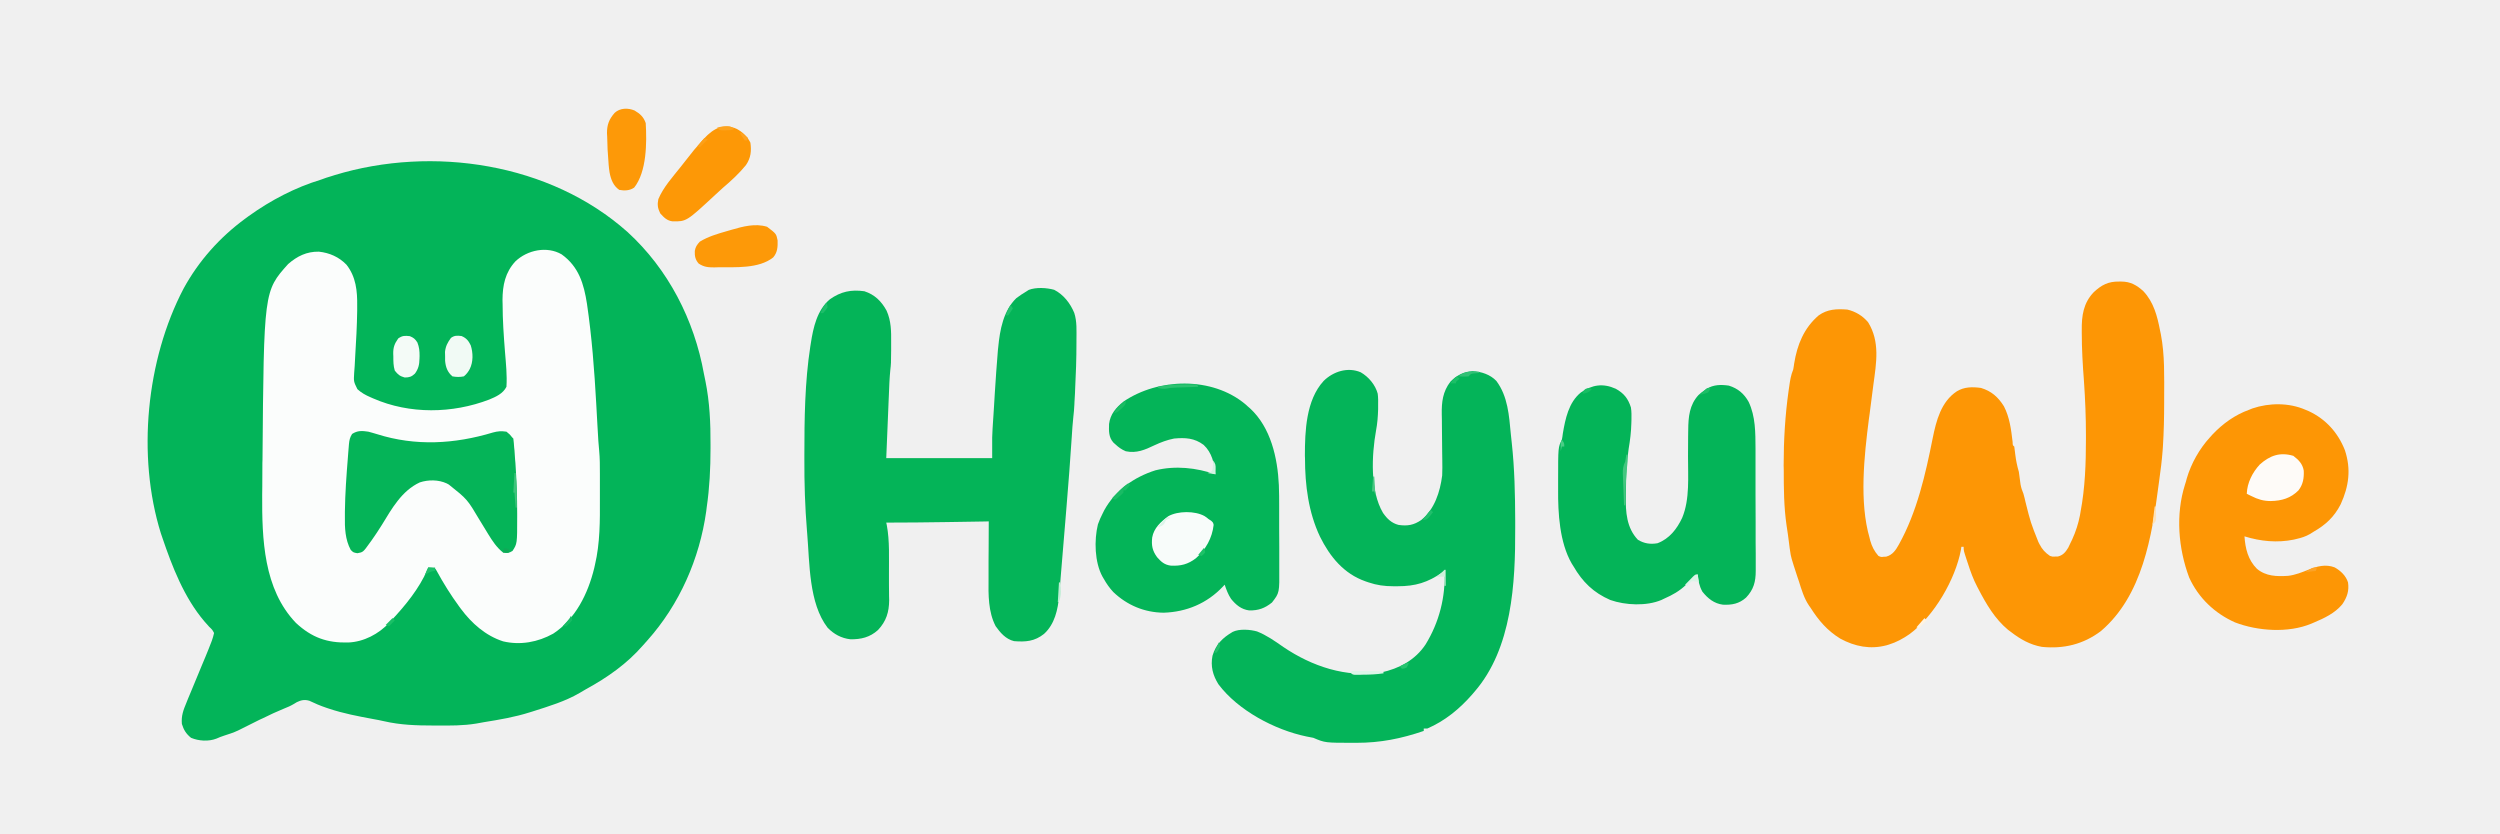
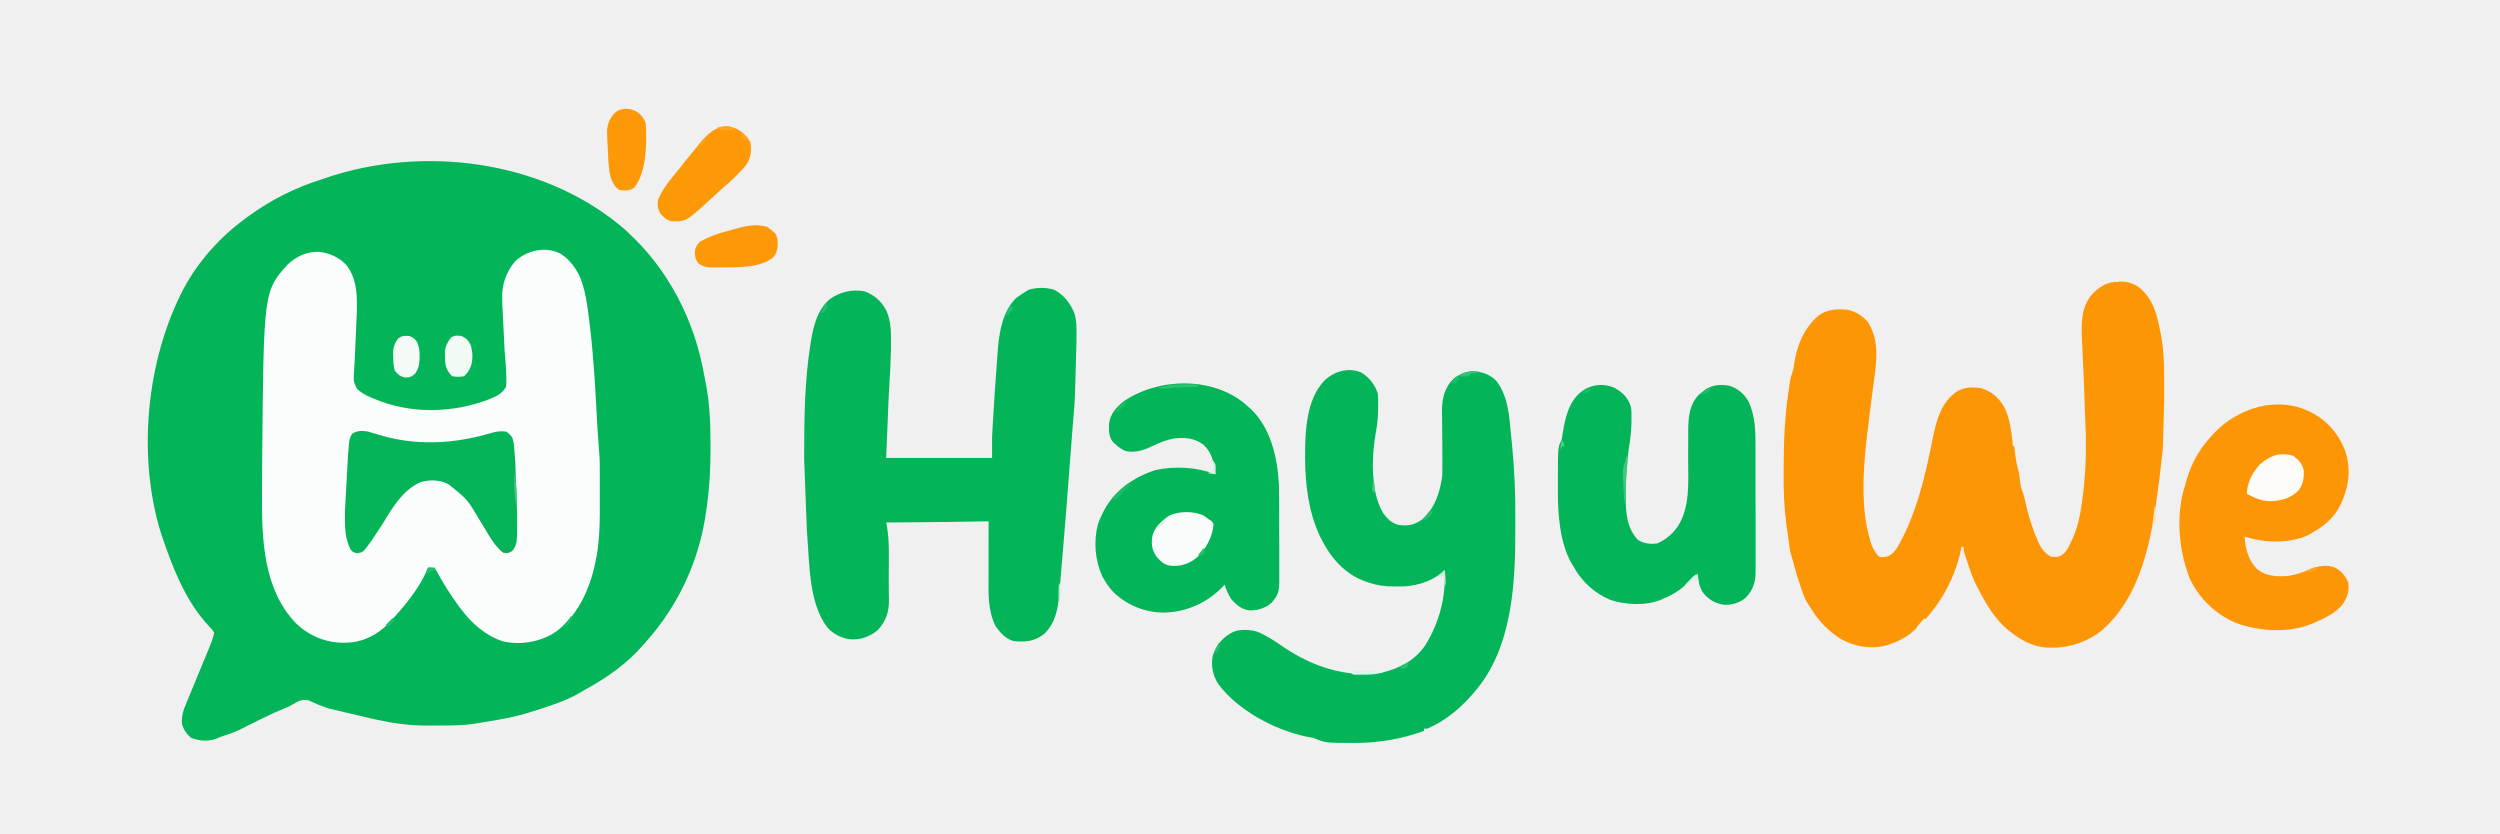
- <svg xmlns="http://www.w3.org/2000/svg" width="24" height="8" viewBox="0 0 24 8" fill="none">
-   <g clip-path="url(#clip0_116_161)">
-     <path d="M6.024 2.227C6.415 2.584 6.665 3.071 6.758 3.59C6.762 3.613 6.767 3.635 6.772 3.658C6.813 3.86 6.822 4.063 6.821 4.269C6.821 4.281 6.821 4.292 6.821 4.304C6.821 4.496 6.812 4.683 6.784 4.873C6.783 4.884 6.781 4.895 6.78 4.907C6.716 5.365 6.523 5.803 6.214 6.149C6.2 6.164 6.186 6.18 6.172 6.196C6.018 6.373 5.831 6.504 5.626 6.616C5.605 6.628 5.584 6.64 5.563 6.653C5.424 6.734 5.269 6.78 5.116 6.829C5.106 6.832 5.097 6.835 5.087 6.838C4.943 6.884 4.794 6.909 4.645 6.933C4.621 6.937 4.597 6.941 4.573 6.946C4.447 6.967 4.322 6.966 4.195 6.965C4.183 6.965 4.171 6.965 4.159 6.965C3.998 6.965 3.845 6.96 3.688 6.924C3.653 6.916 3.618 6.909 3.583 6.903C3.438 6.876 3.294 6.849 3.155 6.802C3.148 6.8 3.141 6.798 3.134 6.795C3.077 6.776 3.023 6.753 2.969 6.727C2.924 6.714 2.89 6.721 2.849 6.741C2.837 6.748 2.837 6.748 2.826 6.755C2.793 6.775 2.76 6.79 2.723 6.804C2.656 6.831 2.591 6.862 2.526 6.894C2.509 6.902 2.509 6.902 2.491 6.91C2.422 6.944 2.353 6.978 2.285 7.013C2.242 7.033 2.197 7.048 2.152 7.062C2.126 7.07 2.102 7.08 2.077 7.091C2.001 7.12 1.908 7.114 1.834 7.083C1.787 7.045 1.764 7.008 1.746 6.95C1.739 6.872 1.76 6.817 1.79 6.745C1.795 6.734 1.8 6.722 1.804 6.71C1.815 6.684 1.826 6.658 1.837 6.631C1.871 6.55 1.905 6.468 1.938 6.387C1.95 6.358 1.962 6.329 1.974 6.301C1.981 6.283 1.989 6.265 1.996 6.247C2 6.239 2.003 6.23 2.006 6.222C2.026 6.174 2.044 6.128 2.055 6.077C2.038 6.045 2.038 6.045 2.008 6.017C1.998 6.005 1.987 5.993 1.977 5.982C1.972 5.976 1.966 5.97 1.961 5.964C1.767 5.735 1.653 5.44 1.558 5.16C1.553 5.146 1.549 5.133 1.544 5.119C1.313 4.377 1.404 3.454 1.762 2.771C1.907 2.505 2.11 2.278 2.354 2.099C2.365 2.091 2.376 2.083 2.388 2.074C2.6 1.922 2.833 1.8 3.083 1.724C3.1 1.718 3.116 1.712 3.133 1.706C3.15 1.701 3.166 1.696 3.182 1.691C3.192 1.687 3.203 1.684 3.213 1.681C4.153 1.395 5.281 1.565 6.024 2.227Z" fill="#03B459" />
-     <path d="M5.392 2.442C5.557 2.561 5.605 2.725 5.635 2.917C5.682 3.236 5.706 3.556 5.724 3.878C5.727 3.944 5.731 4.011 5.735 4.077C5.736 4.1 5.738 4.123 5.739 4.145C5.742 4.206 5.746 4.266 5.752 4.326C5.759 4.399 5.759 4.472 5.759 4.546C5.759 4.561 5.759 4.576 5.759 4.591C5.759 4.623 5.759 4.655 5.759 4.686C5.759 4.719 5.759 4.751 5.759 4.783C5.76 4.999 5.761 5.214 5.711 5.425C5.708 5.44 5.708 5.44 5.704 5.456C5.645 5.698 5.525 5.943 5.311 6.083C5.164 6.165 4.995 6.196 4.83 6.157C4.662 6.103 4.527 5.983 4.424 5.844C4.419 5.836 4.413 5.829 4.407 5.821C4.328 5.713 4.256 5.598 4.192 5.48C4.178 5.455 4.178 5.455 4.142 5.45C4.131 5.449 4.121 5.448 4.111 5.447C4.108 5.455 4.106 5.462 4.103 5.469C4.024 5.651 3.891 5.813 3.757 5.956C3.751 5.963 3.744 5.97 3.738 5.977C3.636 6.086 3.493 6.162 3.343 6.168C3.14 6.173 2.993 6.121 2.841 5.98C2.529 5.655 2.515 5.172 2.517 4.749C2.517 4.723 2.518 4.696 2.518 4.669C2.518 4.594 2.519 4.518 2.519 4.442C2.519 4.432 2.52 4.423 2.52 4.413C2.533 2.795 2.533 2.795 2.766 2.535C2.853 2.459 2.945 2.414 3.061 2.416C3.164 2.427 3.254 2.467 3.326 2.541C3.418 2.658 3.431 2.794 3.429 2.938C3.429 2.96 3.429 2.96 3.429 2.983C3.427 3.128 3.419 3.274 3.41 3.419C3.408 3.451 3.406 3.482 3.405 3.513C3.403 3.535 3.402 3.558 3.4 3.58C3.395 3.663 3.395 3.663 3.431 3.736C3.469 3.771 3.511 3.794 3.558 3.814C3.566 3.818 3.575 3.822 3.583 3.825C3.933 3.978 4.343 3.971 4.696 3.836C4.761 3.809 4.829 3.779 4.862 3.713C4.869 3.601 4.857 3.49 4.848 3.379C4.836 3.226 4.825 3.073 4.825 2.919C4.824 2.906 4.824 2.894 4.824 2.88C4.825 2.737 4.85 2.615 4.948 2.509C5.062 2.4 5.251 2.36 5.392 2.442Z" fill="#FBFDFC" />
-     <path d="M20.343 2.703C20.35 2.703 20.358 2.703 20.365 2.703C20.453 2.703 20.513 2.738 20.576 2.795C20.676 2.901 20.71 3.035 20.737 3.175C20.74 3.191 20.74 3.191 20.744 3.208C20.783 3.409 20.776 3.618 20.776 3.822C20.776 3.833 20.776 3.844 20.776 3.856C20.776 4 20.773 4.143 20.764 4.287C20.763 4.301 20.762 4.314 20.761 4.328C20.754 4.422 20.742 4.515 20.729 4.608C20.727 4.623 20.725 4.637 20.723 4.652C20.659 5.145 20.569 5.718 20.168 6.059C19.999 6.186 19.811 6.231 19.602 6.21C19.489 6.19 19.394 6.136 19.304 6.066C19.295 6.06 19.287 6.053 19.277 6.046C19.151 5.941 19.069 5.801 18.994 5.657C18.99 5.649 18.986 5.641 18.981 5.632C18.943 5.56 18.917 5.487 18.892 5.41C18.886 5.392 18.886 5.392 18.88 5.374C18.851 5.286 18.851 5.286 18.851 5.249C18.844 5.249 18.836 5.249 18.829 5.249C18.827 5.258 18.826 5.268 18.825 5.278C18.772 5.562 18.567 5.915 18.331 6.088C18.269 6.131 18.205 6.166 18.133 6.188C18.125 6.19 18.118 6.192 18.11 6.195C17.955 6.236 17.807 6.207 17.667 6.131C17.542 6.054 17.459 5.957 17.381 5.834C17.377 5.828 17.373 5.822 17.368 5.816C17.319 5.744 17.295 5.662 17.269 5.579C17.264 5.564 17.259 5.55 17.254 5.535C17.194 5.351 17.194 5.351 17.185 5.289C17.184 5.281 17.183 5.272 17.181 5.263C17.176 5.221 17.17 5.18 17.165 5.138C17.16 5.107 17.156 5.076 17.151 5.044C17.125 4.866 17.124 4.688 17.124 4.508C17.124 4.495 17.124 4.483 17.123 4.47C17.123 4.228 17.137 3.987 17.171 3.748C17.173 3.734 17.175 3.721 17.177 3.707C17.185 3.65 17.193 3.6 17.215 3.547C17.219 3.528 17.221 3.509 17.224 3.49C17.253 3.309 17.318 3.149 17.459 3.028C17.544 2.967 17.634 2.964 17.735 2.972C17.814 2.991 17.881 3.031 17.934 3.094C18.049 3.28 18.013 3.483 17.985 3.689C17.977 3.748 17.969 3.808 17.962 3.867C17.959 3.89 17.956 3.913 17.953 3.937C17.951 3.953 17.951 3.953 17.949 3.969C17.946 3.988 17.944 4.007 17.941 4.026C17.896 4.378 17.848 4.819 17.948 5.164C17.95 5.173 17.952 5.181 17.954 5.189C17.971 5.248 17.993 5.291 18.033 5.337C18.058 5.348 18.058 5.348 18.083 5.345C18.091 5.344 18.099 5.344 18.107 5.344C18.17 5.327 18.2 5.28 18.23 5.226C18.403 4.915 18.485 4.553 18.554 4.206C18.588 4.039 18.634 3.857 18.785 3.757C18.857 3.713 18.934 3.713 19.017 3.724C19.117 3.754 19.183 3.812 19.238 3.901C19.293 4.008 19.307 4.124 19.321 4.242C19.322 4.275 19.322 4.275 19.337 4.287C19.341 4.314 19.344 4.34 19.347 4.366C19.354 4.423 19.365 4.475 19.381 4.53C19.387 4.57 19.392 4.609 19.397 4.649C19.403 4.683 19.412 4.709 19.425 4.74C19.433 4.767 19.439 4.794 19.445 4.82C19.494 5.016 19.494 5.016 19.568 5.202C19.572 5.209 19.575 5.216 19.579 5.224C19.605 5.274 19.633 5.305 19.68 5.337C19.705 5.345 19.705 5.345 19.73 5.343C19.738 5.343 19.746 5.343 19.754 5.343C19.804 5.331 19.829 5.301 19.855 5.258C19.865 5.238 19.865 5.238 19.874 5.218C19.884 5.199 19.884 5.199 19.893 5.179C19.928 5.102 19.952 5.027 19.968 4.945C19.97 4.935 19.971 4.925 19.973 4.915C20.017 4.683 20.025 4.45 20.025 4.213C20.025 4.202 20.025 4.19 20.025 4.178C20.025 4.004 20.018 3.832 20.006 3.659C19.994 3.504 19.985 3.351 19.985 3.196C19.985 3.184 19.985 3.184 19.985 3.172C19.983 3.032 20 2.909 20.1 2.805C20.174 2.736 20.24 2.701 20.343 2.703Z" fill="#FD9605" />
-     <path d="M10.12 2.782C10.21 2.828 10.275 2.912 10.313 3.004C10.34 3.088 10.334 3.175 10.334 3.262C10.334 3.271 10.334 3.279 10.334 3.288C10.334 3.44 10.329 3.592 10.321 3.743C10.321 3.753 10.32 3.763 10.32 3.773C10.318 3.802 10.317 3.83 10.315 3.859C10.315 3.867 10.315 3.876 10.314 3.884C10.312 3.924 10.309 3.963 10.304 4.003C10.297 4.066 10.293 4.13 10.289 4.193C10.275 4.416 10.257 4.638 10.239 4.86C10.235 4.909 10.231 4.957 10.227 5.006C10.215 5.154 10.203 5.303 10.19 5.451C10.188 5.479 10.186 5.507 10.183 5.535C10.18 5.583 10.175 5.63 10.171 5.677C10.17 5.697 10.17 5.697 10.168 5.717C10.156 5.851 10.126 5.992 10.022 6.086C9.932 6.157 9.847 6.164 9.735 6.155C9.656 6.136 9.603 6.075 9.558 6.011C9.487 5.874 9.488 5.711 9.49 5.56C9.49 5.544 9.49 5.528 9.49 5.512C9.49 5.47 9.49 5.428 9.49 5.386C9.49 5.343 9.491 5.3 9.491 5.257C9.491 5.173 9.491 5.089 9.492 5.005C9.483 5.006 9.474 5.006 9.465 5.006C9.382 5.007 9.298 5.009 9.215 5.01C9.172 5.01 9.129 5.011 9.086 5.012C8.893 5.015 8.701 5.017 8.508 5.017C8.51 5.024 8.512 5.032 8.513 5.04C8.542 5.194 8.533 5.357 8.534 5.513C8.534 5.542 8.534 5.57 8.534 5.599C8.535 5.641 8.535 5.683 8.535 5.725C8.535 5.737 8.535 5.75 8.536 5.763C8.535 5.876 8.508 5.964 8.429 6.048C8.352 6.118 8.265 6.139 8.163 6.137C8.077 6.127 8.005 6.088 7.945 6.026C7.764 5.791 7.773 5.406 7.749 5.121C7.749 5.113 7.748 5.105 7.747 5.097C7.728 4.867 7.721 4.638 7.722 4.407C7.722 4.395 7.722 4.382 7.722 4.369C7.722 4.022 7.726 3.67 7.779 3.326C7.781 3.316 7.782 3.306 7.784 3.295C7.807 3.145 7.844 2.976 7.967 2.873C8.072 2.799 8.171 2.778 8.298 2.796C8.397 2.828 8.462 2.892 8.511 2.982C8.556 3.082 8.556 3.182 8.555 3.289C8.555 3.314 8.555 3.339 8.555 3.364C8.554 3.491 8.554 3.491 8.547 3.552C8.539 3.633 8.536 3.714 8.533 3.796C8.532 3.811 8.532 3.827 8.531 3.842C8.529 3.899 8.526 3.956 8.524 4.012C8.519 4.14 8.514 4.267 8.508 4.398C8.844 4.398 9.179 4.398 9.525 4.398C9.525 4.332 9.525 4.266 9.525 4.199C9.527 4.143 9.53 4.088 9.534 4.033C9.535 4.018 9.536 4.003 9.537 3.988C9.539 3.957 9.541 3.926 9.543 3.894C9.545 3.855 9.548 3.816 9.55 3.777C9.559 3.638 9.568 3.499 9.58 3.36C9.581 3.351 9.582 3.342 9.583 3.333C9.599 3.167 9.632 2.983 9.757 2.862C9.789 2.838 9.822 2.816 9.856 2.796C9.863 2.791 9.869 2.787 9.876 2.783C9.946 2.756 10.048 2.762 10.12 2.782Z" fill="#04B458" />
-     <path d="M13.063 3.574C13.139 3.618 13.203 3.694 13.226 3.779C13.231 3.818 13.231 3.857 13.23 3.896C13.23 3.907 13.23 3.918 13.23 3.929C13.228 3.998 13.223 4.065 13.21 4.133C13.168 4.368 13.151 4.712 13.277 4.924C13.316 4.98 13.358 5.021 13.425 5.039C13.511 5.052 13.573 5.041 13.644 4.992C13.772 4.889 13.825 4.722 13.845 4.564C13.847 4.515 13.847 4.467 13.846 4.419C13.846 4.396 13.846 4.372 13.845 4.349C13.845 4.282 13.844 4.215 13.843 4.148C13.843 4.107 13.842 4.066 13.842 4.025C13.842 4.009 13.842 3.994 13.841 3.978C13.839 3.86 13.85 3.76 13.924 3.664C13.984 3.603 14.052 3.567 14.138 3.563C14.221 3.567 14.307 3.596 14.365 3.657C14.476 3.806 14.487 3.989 14.504 4.168C14.507 4.196 14.51 4.224 14.513 4.252C14.54 4.499 14.545 4.747 14.546 4.996C14.546 5.021 14.546 5.046 14.546 5.071C14.548 5.596 14.517 6.224 14.155 6.641C14.147 6.65 14.139 6.659 14.132 6.668C14.011 6.806 13.871 6.921 13.702 6.994C13.691 6.994 13.68 6.994 13.668 6.994C13.668 7.002 13.668 7.009 13.668 7.017C13.452 7.091 13.252 7.131 13.023 7.131C13.015 7.131 13.007 7.131 12.998 7.131C12.721 7.131 12.721 7.131 12.608 7.083C12.585 7.078 12.563 7.074 12.541 7.07C12.238 7.007 11.885 6.82 11.697 6.569C11.643 6.483 11.62 6.395 11.64 6.295C11.672 6.186 11.738 6.122 11.834 6.066C11.897 6.035 12.002 6.043 12.068 6.062C12.159 6.098 12.24 6.155 12.32 6.211C12.596 6.398 12.923 6.507 13.258 6.456C13.433 6.418 13.586 6.337 13.686 6.186C13.816 5.974 13.879 5.73 13.867 5.481C13.861 5.485 13.856 5.489 13.85 5.493C13.706 5.592 13.59 5.628 13.416 5.628C13.403 5.628 13.39 5.628 13.376 5.628C13.291 5.628 13.218 5.618 13.138 5.591C13.129 5.588 13.119 5.585 13.109 5.581C12.9 5.508 12.767 5.344 12.672 5.152C12.561 4.918 12.528 4.657 12.528 4.4C12.528 4.392 12.528 4.384 12.527 4.376C12.527 4.137 12.538 3.841 12.707 3.657C12.799 3.566 12.939 3.521 13.063 3.574Z" fill="#04B459" />
-     <path d="M11.956 3.881C11.963 3.887 11.97 3.894 11.978 3.901C11.985 3.907 11.993 3.913 12 3.92C12.2 4.104 12.265 4.397 12.277 4.657C12.28 4.727 12.28 4.797 12.28 4.867C12.28 4.889 12.28 4.911 12.28 4.933C12.28 4.98 12.28 5.026 12.28 5.072C12.28 5.131 12.281 5.19 12.281 5.249C12.281 5.295 12.281 5.341 12.281 5.387C12.281 5.409 12.281 5.43 12.281 5.452C12.283 5.691 12.283 5.691 12.211 5.784C12.143 5.839 12.08 5.862 11.992 5.86C11.916 5.85 11.865 5.807 11.818 5.749C11.79 5.707 11.773 5.661 11.757 5.613C11.751 5.62 11.745 5.626 11.739 5.632C11.587 5.793 11.39 5.875 11.171 5.882C10.986 5.88 10.82 5.81 10.687 5.683C10.651 5.644 10.623 5.604 10.597 5.558C10.592 5.551 10.588 5.543 10.584 5.536C10.508 5.398 10.503 5.185 10.54 5.034C10.553 4.997 10.568 4.963 10.586 4.928C10.591 4.918 10.595 4.908 10.601 4.898C10.706 4.707 10.887 4.58 11.092 4.515C11.285 4.468 11.482 4.49 11.668 4.553C11.656 4.446 11.636 4.347 11.555 4.271C11.467 4.205 11.379 4.2 11.271 4.21C11.205 4.223 11.144 4.246 11.084 4.274C10.992 4.318 10.911 4.354 10.807 4.332C10.767 4.315 10.738 4.294 10.707 4.265C10.701 4.26 10.695 4.255 10.689 4.249C10.642 4.197 10.645 4.137 10.647 4.07C10.659 3.976 10.712 3.915 10.784 3.856C11.12 3.627 11.636 3.613 11.956 3.881Z" fill="#04B458" />
-     <path d="M15.511 3.732C15.589 3.775 15.63 3.826 15.657 3.912C15.663 3.951 15.663 3.99 15.662 4.03C15.661 4.04 15.661 4.051 15.661 4.062C15.659 4.146 15.649 4.227 15.635 4.309C15.615 4.442 15.61 4.576 15.609 4.711C15.608 4.728 15.608 4.746 15.608 4.764C15.605 4.914 15.615 5.068 15.724 5.182C15.784 5.218 15.843 5.227 15.912 5.215C16.026 5.172 16.098 5.079 16.149 4.971C16.224 4.791 16.204 4.573 16.205 4.382C16.205 4.318 16.206 4.254 16.206 4.191C16.206 4.169 16.206 4.147 16.207 4.125C16.208 4.002 16.219 3.887 16.305 3.793C16.324 3.775 16.343 3.76 16.365 3.746C16.374 3.739 16.374 3.739 16.384 3.732C16.451 3.692 16.521 3.691 16.597 3.702C16.684 3.729 16.743 3.779 16.787 3.858C16.854 3.999 16.852 4.156 16.853 4.309C16.853 4.323 16.853 4.337 16.853 4.351C16.853 4.388 16.853 4.425 16.853 4.462C16.853 4.485 16.853 4.508 16.853 4.532C16.853 4.604 16.853 4.677 16.853 4.75C16.854 4.834 16.854 4.918 16.854 5.002C16.854 5.067 16.854 5.132 16.854 5.197C16.854 5.235 16.854 5.274 16.855 5.313C16.855 5.356 16.855 5.399 16.855 5.442C16.855 5.455 16.855 5.468 16.855 5.481C16.855 5.585 16.835 5.66 16.762 5.737C16.696 5.796 16.626 5.809 16.54 5.805C16.455 5.794 16.395 5.745 16.343 5.68C16.312 5.624 16.304 5.575 16.298 5.514C16.286 5.525 16.273 5.536 16.26 5.547C16.248 5.558 16.248 5.558 16.236 5.568C16.219 5.583 16.203 5.598 16.186 5.614C16.123 5.674 16.058 5.711 15.978 5.746C15.968 5.75 15.959 5.755 15.949 5.76C15.806 5.82 15.605 5.811 15.459 5.76C15.298 5.69 15.193 5.588 15.105 5.436C15.099 5.427 15.094 5.418 15.088 5.409C14.972 5.207 14.956 4.927 14.958 4.698C14.958 4.668 14.958 4.637 14.958 4.607C14.958 4.293 14.958 4.293 14.994 4.221C14.998 4.202 15.001 4.182 15.003 4.163C15.027 4.021 15.059 3.863 15.176 3.768C15.284 3.693 15.389 3.677 15.511 3.732Z" fill="#04B458" />
-     <path d="M22.133 3.934C22.142 3.938 22.152 3.942 22.162 3.946C22.328 4.023 22.445 4.154 22.511 4.322C22.572 4.506 22.549 4.668 22.471 4.84C22.409 4.962 22.327 5.038 22.21 5.105C22.198 5.113 22.186 5.12 22.173 5.128C22.133 5.151 22.091 5.164 22.046 5.174C22.038 5.176 22.03 5.178 22.022 5.18C21.862 5.213 21.702 5.197 21.547 5.149C21.555 5.267 21.581 5.374 21.666 5.46C21.753 5.533 21.857 5.535 21.966 5.528C22.035 5.52 22.099 5.494 22.164 5.468C22.244 5.436 22.328 5.414 22.413 5.447C22.471 5.48 22.52 5.526 22.541 5.591C22.553 5.672 22.532 5.734 22.486 5.801C22.414 5.888 22.312 5.935 22.21 5.978C22.203 5.981 22.196 5.984 22.189 5.987C21.969 6.079 21.675 6.059 21.456 5.975C21.261 5.888 21.105 5.74 21.016 5.544C20.911 5.264 20.885 4.938 20.976 4.652C20.983 4.633 20.988 4.613 20.993 4.593C21.035 4.45 21.114 4.309 21.215 4.199C21.224 4.189 21.233 4.179 21.242 4.169C21.34 4.066 21.457 3.982 21.591 3.934C21.602 3.93 21.612 3.926 21.623 3.921C21.785 3.866 21.975 3.865 22.133 3.934Z" fill="#FD9605" />
-     <path d="M3.536 4.144C3.564 4.151 3.592 4.16 3.62 4.168C3.99 4.285 4.364 4.263 4.732 4.152C4.779 4.139 4.813 4.137 4.862 4.144C4.895 4.171 4.895 4.171 4.917 4.199C4.921 4.203 4.924 4.206 4.928 4.21C4.932 4.239 4.934 4.267 4.936 4.296C4.937 4.305 4.938 4.314 4.939 4.323C4.941 4.353 4.943 4.383 4.945 4.413C4.946 4.423 4.947 4.433 4.948 4.444C4.959 4.607 4.965 4.77 4.965 4.934C4.965 4.944 4.965 4.954 4.965 4.964C4.965 5.22 4.965 5.22 4.92 5.289C4.885 5.31 4.869 5.313 4.829 5.304C4.768 5.256 4.727 5.193 4.687 5.128C4.681 5.119 4.676 5.109 4.67 5.1C4.648 5.064 4.626 5.028 4.604 4.992C4.486 4.793 4.486 4.793 4.309 4.652C4.299 4.646 4.299 4.646 4.289 4.641C4.209 4.604 4.112 4.604 4.03 4.631C3.857 4.711 3.762 4.882 3.666 5.039C3.634 5.091 3.6 5.141 3.565 5.191C3.56 5.197 3.556 5.203 3.551 5.21C3.486 5.301 3.486 5.301 3.431 5.311C3.392 5.304 3.392 5.304 3.367 5.279C3.313 5.18 3.309 5.065 3.311 4.955C3.311 4.941 3.311 4.926 3.311 4.912C3.313 4.737 3.326 4.562 3.34 4.388C3.34 4.379 3.341 4.37 3.342 4.361C3.344 4.336 3.346 4.312 3.348 4.287C3.349 4.279 3.349 4.271 3.35 4.263C3.354 4.223 3.359 4.2 3.38 4.166C3.433 4.132 3.475 4.135 3.536 4.144Z" fill="#05B458" />
-     <path d="M7.074 1.238C7.132 1.27 7.175 1.311 7.204 1.37C7.215 1.452 7.208 1.516 7.161 1.585C7.096 1.665 7.019 1.736 6.94 1.803C6.916 1.824 6.893 1.845 6.87 1.867C6.59 2.127 6.59 2.127 6.456 2.125C6.402 2.118 6.373 2.087 6.338 2.048C6.314 1.999 6.309 1.965 6.32 1.912C6.368 1.797 6.457 1.7 6.533 1.604C6.551 1.582 6.568 1.56 6.585 1.538C6.635 1.472 6.687 1.409 6.743 1.347C6.748 1.342 6.753 1.336 6.759 1.33C6.848 1.234 6.946 1.179 7.074 1.238Z" fill="#FD9806" />
-     <path d="M7.364 2.177C7.452 2.244 7.452 2.244 7.465 2.308C7.467 2.37 7.464 2.423 7.423 2.471C7.284 2.582 7.056 2.564 6.889 2.566C6.878 2.567 6.868 2.567 6.857 2.567C6.799 2.567 6.758 2.564 6.707 2.53C6.675 2.493 6.668 2.458 6.67 2.409C6.677 2.369 6.691 2.35 6.718 2.32C6.8 2.27 6.89 2.244 6.981 2.218C7.001 2.212 7.001 2.212 7.022 2.206C7.133 2.174 7.249 2.142 7.364 2.177Z" fill="#FD9908" />
-     <path d="M6.092 1.061C6.145 1.092 6.179 1.123 6.199 1.182C6.21 1.369 6.209 1.649 6.088 1.801C6.044 1.831 5.996 1.832 5.945 1.823C5.887 1.783 5.865 1.723 5.852 1.656C5.848 1.631 5.845 1.606 5.843 1.581C5.842 1.571 5.842 1.562 5.841 1.552C5.834 1.473 5.83 1.393 5.829 1.313C5.828 1.301 5.828 1.29 5.827 1.278C5.827 1.196 5.847 1.145 5.901 1.083C5.952 1.036 6.029 1.034 6.092 1.061Z" fill="#FD9908" />
-     <path d="M11.563 4.954C11.584 4.968 11.584 4.968 11.602 4.983C11.61 4.989 11.618 4.994 11.627 4.999C11.646 5.017 11.646 5.017 11.651 5.039C11.637 5.165 11.575 5.276 11.481 5.359C11.404 5.418 11.335 5.435 11.239 5.43C11.178 5.422 11.147 5.393 11.108 5.349C11.062 5.286 11.053 5.236 11.061 5.16C11.077 5.069 11.143 5.01 11.215 4.956C11.307 4.904 11.471 4.903 11.563 4.954Z" fill="#F8FCFA" />
-     <path d="M22.016 4.376C22.067 4.415 22.105 4.453 22.116 4.518C22.119 4.59 22.11 4.649 22.066 4.707C21.991 4.783 21.904 4.808 21.799 4.81C21.729 4.81 21.676 4.794 21.613 4.762C21.605 4.758 21.597 4.754 21.588 4.75C21.579 4.745 21.579 4.745 21.569 4.74C21.573 4.635 21.623 4.536 21.694 4.459C21.791 4.373 21.887 4.338 22.016 4.376Z" fill="#FEFBF8" />
-     <path d="M4.431 3.226C4.477 3.246 4.497 3.27 4.519 3.315C4.542 3.387 4.544 3.473 4.51 3.542C4.495 3.57 4.478 3.593 4.453 3.613C4.416 3.621 4.38 3.62 4.343 3.613C4.296 3.573 4.278 3.524 4.273 3.463C4.273 3.449 4.273 3.435 4.273 3.421C4.273 3.406 4.272 3.392 4.272 3.378C4.278 3.323 4.297 3.288 4.329 3.244C4.364 3.219 4.388 3.221 4.431 3.226Z" fill="#F1FAF5" />
-     <path d="M3.934 3.227C3.971 3.242 3.985 3.254 4.007 3.288C4.025 3.334 4.028 3.37 4.028 3.418C4.028 3.427 4.028 3.435 4.027 3.444C4.026 3.5 4.017 3.541 3.983 3.587C3.951 3.617 3.929 3.624 3.885 3.624C3.838 3.611 3.82 3.596 3.79 3.558C3.776 3.513 3.776 3.468 3.776 3.422C3.775 3.414 3.775 3.406 3.775 3.397C3.774 3.335 3.787 3.3 3.823 3.249C3.864 3.221 3.885 3.222 3.934 3.227Z" fill="#F4FBF7" />
-     <path d="M13.027 6.441C13.038 6.441 13.049 6.441 13.061 6.441C13.079 6.441 13.079 6.441 13.097 6.441C13.108 6.441 13.12 6.441 13.132 6.441C13.149 6.441 13.149 6.441 13.166 6.441C13.176 6.441 13.187 6.441 13.197 6.441C13.226 6.442 13.253 6.447 13.282 6.453C13.282 6.457 13.282 6.46 13.282 6.464C13.216 6.474 13.151 6.477 13.084 6.477C13.075 6.477 13.065 6.478 13.056 6.478C13.047 6.478 13.038 6.478 13.028 6.478C13.02 6.478 13.012 6.478 13.004 6.478C12.983 6.475 12.983 6.475 12.961 6.453C12.98 6.435 13.002 6.441 13.027 6.441Z" fill="#DCF5E8" />
-     <path d="M11.492 3.691C11.497 3.702 11.497 3.702 11.503 3.713C11.495 3.713 11.487 3.713 11.479 3.714C11.444 3.715 11.409 3.716 11.374 3.718C11.362 3.718 11.35 3.718 11.338 3.719C11.32 3.72 11.32 3.72 11.302 3.72C11.291 3.721 11.28 3.721 11.269 3.722C11.237 3.723 11.237 3.723 11.202 3.73C11.17 3.735 11.148 3.732 11.116 3.724C11.116 3.72 11.116 3.717 11.116 3.713C11.241 3.687 11.364 3.688 11.492 3.691Z" fill="#2CC270" />
-     <path d="M15.613 4.365C15.617 4.365 15.621 4.365 15.624 4.365C15.625 4.407 15.625 4.446 15.619 4.489C15.614 4.529 15.611 4.568 15.61 4.608C15.609 4.622 15.609 4.636 15.608 4.651C15.608 4.666 15.607 4.681 15.607 4.695C15.607 4.711 15.606 4.726 15.606 4.741C15.604 4.777 15.603 4.814 15.602 4.851C15.599 4.851 15.595 4.851 15.591 4.851C15.589 4.8 15.587 4.749 15.585 4.698C15.585 4.681 15.584 4.663 15.583 4.646C15.582 4.621 15.581 4.596 15.58 4.571C15.58 4.564 15.58 4.556 15.579 4.548C15.578 4.503 15.583 4.471 15.602 4.431C15.606 4.409 15.61 4.387 15.613 4.365Z" fill="#44C680" />
-     <path d="M10.829 4.641C10.836 4.645 10.843 4.648 10.851 4.652C10.837 4.671 10.822 4.689 10.807 4.707C10.799 4.707 10.792 4.707 10.785 4.707C10.785 4.714 10.785 4.722 10.785 4.729C10.769 4.746 10.769 4.746 10.748 4.764C10.741 4.771 10.734 4.777 10.727 4.783C10.721 4.787 10.714 4.791 10.707 4.796C10.696 4.792 10.685 4.788 10.674 4.785C10.691 4.767 10.709 4.749 10.727 4.731C10.736 4.721 10.746 4.712 10.756 4.701C10.779 4.679 10.802 4.659 10.829 4.641Z" fill="#19BB64" />
-     <path d="M4.939 4.541C4.943 4.541 4.947 4.541 4.95 4.541C4.962 4.652 4.962 4.762 4.961 4.873C4.958 4.873 4.954 4.873 4.95 4.873C4.947 4.825 4.943 4.778 4.939 4.729C4.936 4.729 4.932 4.729 4.928 4.729C4.932 4.667 4.936 4.605 4.939 4.541Z" fill="#3FC37C" />
-     <path d="M16.298 5.514C16.302 5.539 16.306 5.565 16.309 5.591C16.299 5.588 16.289 5.586 16.279 5.583C16.242 5.576 16.242 5.576 16.217 5.601C16.211 5.609 16.205 5.617 16.199 5.624C16.192 5.621 16.184 5.617 16.177 5.613C16.193 5.597 16.209 5.58 16.225 5.564C16.239 5.55 16.239 5.55 16.252 5.536C16.276 5.514 16.276 5.514 16.298 5.514Z" fill="#DBF4E7" />
-     <path d="M6.967 1.213C6.975 1.213 6.984 1.213 6.993 1.213C7.017 1.215 7.017 1.215 7.05 1.238C7.021 1.252 6.999 1.25 6.967 1.251C6.956 1.251 6.945 1.251 6.934 1.251C6.906 1.249 6.906 1.249 6.884 1.226C6.915 1.216 6.935 1.214 6.967 1.213Z" fill="#FDA420" />
-     <path d="M13.867 5.47C13.871 5.47 13.875 5.47 13.878 5.47C13.878 5.521 13.878 5.572 13.878 5.624C13.875 5.624 13.871 5.624 13.867 5.624C13.867 5.595 13.867 5.566 13.867 5.536C13.842 5.536 13.816 5.536 13.79 5.536C13.799 5.529 13.807 5.522 13.816 5.515C13.845 5.493 13.845 5.493 13.867 5.47Z" fill="#CFF1DB" />
-     <path d="M14.14 3.568C14.151 3.568 14.162 3.569 14.174 3.569C14.186 3.569 14.186 3.569 14.199 3.569C14.199 3.573 14.199 3.576 14.199 3.58C14.187 3.582 14.174 3.583 14.162 3.584C14.121 3.587 14.121 3.587 14.099 3.613C14.075 3.615 14.075 3.615 14.048 3.615C14.039 3.614 14.03 3.614 14.021 3.614C14.014 3.614 14.007 3.614 14 3.613C14.047 3.576 14.08 3.568 14.14 3.568Z" fill="#32C075" />
-     <path d="M10.807 3.845C10.807 3.878 10.807 3.878 10.791 3.898C10.784 3.905 10.777 3.912 10.77 3.919C10.763 3.925 10.757 3.932 10.749 3.939C10.729 3.956 10.729 3.956 10.696 3.967C10.712 3.929 10.732 3.908 10.764 3.881C10.772 3.874 10.78 3.868 10.788 3.861C10.797 3.853 10.797 3.853 10.807 3.845Z" fill="#1ABC63" />
-     <path d="M11.646 4.42C11.67 4.455 11.671 4.464 11.67 4.505C11.67 4.514 11.669 4.523 11.669 4.532C11.669 4.542 11.669 4.542 11.668 4.553C11.643 4.549 11.617 4.545 11.591 4.541C11.602 4.538 11.602 4.538 11.613 4.534C11.638 4.521 11.638 4.521 11.642 4.495C11.643 4.486 11.643 4.478 11.644 4.468C11.644 4.459 11.645 4.45 11.646 4.441C11.646 4.434 11.646 4.427 11.646 4.42Z" fill="#D4F3E3" />
-     <path d="M13.182 4.575C13.186 4.575 13.19 4.575 13.193 4.575C13.197 4.637 13.201 4.699 13.204 4.762C13.201 4.748 13.197 4.733 13.193 4.718C13.186 4.718 13.179 4.718 13.171 4.718C13.175 4.671 13.179 4.623 13.182 4.575Z" fill="#47C681" />
-     <path d="M4.111 5.448C4.132 5.448 4.154 5.448 4.177 5.448C4.177 5.458 4.177 5.469 4.177 5.481C4.169 5.482 4.16 5.483 4.152 5.484C4.12 5.492 4.102 5.504 4.077 5.525C4.098 5.472 4.098 5.472 4.111 5.448Z" fill="#1BC069" />
-     <path d="M10.166 5.591C10.169 5.591 10.173 5.591 10.177 5.591C10.187 5.66 10.19 5.713 10.166 5.779C10.162 5.779 10.158 5.779 10.155 5.779C10.158 5.717 10.162 5.655 10.166 5.591Z" fill="#BEEDD4" />
-     <path d="M11.215 4.961C11.223 4.965 11.23 4.969 11.238 4.972C11.231 4.975 11.224 4.978 11.217 4.981C11.192 4.992 11.192 4.992 11.183 5.017C11.167 5.047 11.148 5.051 11.116 5.061C11.126 5.048 11.137 5.036 11.147 5.023C11.153 5.017 11.159 5.01 11.165 5.002C11.182 4.983 11.182 4.983 11.215 4.961Z" fill="#DDF5EA" />
-     <path d="M20.685 4.862C20.689 4.862 20.692 4.862 20.696 4.862C20.697 4.885 20.698 4.908 20.698 4.932C20.699 4.945 20.699 4.958 20.699 4.971C20.696 5.006 20.696 5.006 20.663 5.039C20.67 4.98 20.677 4.922 20.685 4.862Z" fill="#FEE2B8" />
-     <path d="M6.762 1.326C6.773 1.33 6.784 1.333 6.796 1.337C6.77 1.363 6.745 1.388 6.718 1.414C6.711 1.411 6.704 1.407 6.696 1.403C6.718 1.378 6.74 1.352 6.762 1.326Z" fill="#FDA018" />
-     <path d="M5.481 5.912C5.49 5.93 5.49 5.93 5.492 5.956C5.467 5.986 5.467 5.986 5.436 6.011C5.426 6.011 5.415 6.011 5.403 6.011C5.408 6.006 5.413 6 5.417 5.995C5.423 5.988 5.43 5.981 5.436 5.974C5.442 5.967 5.448 5.96 5.454 5.953C5.47 5.934 5.47 5.934 5.481 5.912Z" fill="#17BB64" />
-     <path d="M13.735 4.895C13.742 4.902 13.749 4.91 13.757 4.917C13.704 4.987 13.704 4.987 13.658 4.994C13.668 4.98 13.679 4.965 13.69 4.951C13.696 4.943 13.702 4.935 13.708 4.926C13.724 4.906 13.724 4.906 13.735 4.895Z" fill="#20BE6B" />
-     <path d="M16.42 3.724C16.414 3.744 16.414 3.744 16.398 3.768C16.358 3.782 16.358 3.782 16.32 3.79C16.384 3.724 16.384 3.724 16.42 3.724Z" fill="#1CBE66" />
-     <path d="M15.282 3.735C15.255 3.767 15.234 3.774 15.193 3.779C15.204 3.746 15.204 3.746 15.225 3.732C15.249 3.724 15.249 3.724 15.282 3.735Z" fill="#18BE64" />
-     <path d="M9.702 2.928C9.709 2.939 9.716 2.95 9.724 2.961C9.71 2.984 9.695 3.006 9.68 3.028C9.672 3.028 9.665 3.028 9.657 3.028C9.669 2.99 9.68 2.961 9.702 2.928Z" fill="#1EC16A" />
-     <path d="M7.934 2.906C7.942 2.925 7.942 2.925 7.945 2.95C7.925 2.981 7.925 2.981 7.901 3.006C7.893 3.006 7.886 3.006 7.878 3.006C7.892 2.967 7.908 2.938 7.934 2.906Z" fill="#1EBE6A" />
-     <path d="M3.768 5.934C3.775 5.941 3.783 5.948 3.79 5.956C3.772 5.974 3.754 5.992 3.735 6.011C3.724 6.007 3.713 6.004 3.702 6C3.724 5.978 3.745 5.956 3.768 5.934Z" fill="#1AC066" />
-     <path d="M13.989 3.613C13.996 3.621 14.004 3.628 14.011 3.635C14.005 3.641 14 3.646 13.994 3.651C13.977 3.666 13.977 3.666 13.978 3.68C13.96 3.68 13.941 3.68 13.923 3.68C13.964 3.626 13.964 3.626 13.989 3.613Z" fill="#1CBF67" />
-     <path d="M18.475 5.934C18.483 5.941 18.49 5.948 18.497 5.956C18.472 5.981 18.446 6.007 18.42 6.033C18.413 6.03 18.405 6.026 18.398 6.022C18.423 5.993 18.449 5.964 18.475 5.934Z" fill="#FEF3E2" />
-     <path d="M22.243 5.448C22.239 5.458 22.236 5.469 22.232 5.481C22.183 5.486 22.183 5.486 22.133 5.492C22.199 5.448 22.199 5.448 22.243 5.448Z" fill="#FCA328" />
-     <path d="M7.116 1.271C7.138 1.289 7.16 1.307 7.182 1.326C7.179 1.333 7.175 1.341 7.171 1.348C7.164 1.348 7.157 1.348 7.149 1.348C7.134 1.326 7.119 1.304 7.105 1.282C7.109 1.278 7.112 1.275 7.116 1.271Z" fill="#FDA222" />
-     <path d="M13.525 6.365C13.517 6.386 13.517 6.386 13.503 6.409C13.481 6.418 13.481 6.418 13.459 6.42C13.451 6.413 13.444 6.405 13.437 6.398C13.5 6.365 13.5 6.365 13.525 6.365Z" fill="#24C46E" />
-     <path d="M11.702 6.166C11.709 6.184 11.709 6.184 11.713 6.21C11.698 6.24 11.698 6.24 11.68 6.265C11.672 6.265 11.665 6.265 11.658 6.265C11.671 6.231 11.685 6.198 11.702 6.166Z" fill="#21BF6A" />
-     <path d="M11.558 5.26C11.566 5.28 11.566 5.28 11.569 5.304C11.553 5.323 11.553 5.323 11.536 5.337C11.525 5.333 11.514 5.33 11.503 5.326C11.521 5.304 11.539 5.282 11.558 5.26Z" fill="#1DC267" />
-     <path d="M4.84 5.26C4.862 5.265 4.862 5.265 4.884 5.271C4.884 5.282 4.884 5.293 4.884 5.304C4.866 5.304 4.848 5.304 4.829 5.304C4.832 5.289 4.836 5.275 4.84 5.26Z" fill="#0FA957" />
-     <path d="M14.994 4.221C15.017 4.254 15.017 4.254 15.017 4.287C15.009 4.287 15.002 4.287 14.994 4.287C14.991 4.302 14.987 4.316 14.983 4.331C14.982 4.246 14.982 4.246 14.994 4.221Z" fill="#4ACD85" />
+ <svg xmlns="http://www.w3.org/2000/svg" width="24" height="8" fill="none">
+   <g clip-path="url(#A)">
+     <path d="M6.024 2.227c.391.357.641.843.734 1.363l.013.067c.042.202.05.406.05.612v.035c0 .191-.009.379-.037.569l-.005.034a2.35 2.35 0 0 1-.566 1.241l-.042.048c-.154.176-.342.308-.546.42l-.063.037c-.139.081-.295.127-.447.176l-.029.009c-.144.046-.293.071-.442.095l-.072.012c-.125.021-.251.02-.378.02h-.036a2.07 2.07 0 0 1-.471-.042l-.105-.021-.428-.101-.021-.007a1.55 1.55 0 0 1-.165-.068c-.045-.014-.079-.006-.12.014l-.023.014a.62.62 0 0 1-.102.05 2.76 2.76 0 0 0-.197.089l-.035.017-.206.103a1.06 1.06 0 0 1-.133.049c-.026.008-.05.018-.075.029-.076.029-.168.023-.242-.008-.047-.038-.07-.075-.088-.133-.007-.078.014-.134.044-.205l.014-.035.033-.079.101-.245.036-.086.022-.054.01-.025c.02-.048.038-.094.049-.145-.018-.032-.018-.032-.047-.061l-.031-.035-.016-.018c-.194-.229-.308-.524-.403-.803l-.014-.042c-.23-.742-.14-1.665.219-2.348.144-.266.348-.493.591-.671l.034-.025a2.41 2.41 0 0 1 .695-.35l.05-.017.049-.016.031-.01c.94-.286 2.068-.116 2.811.546z" fill="#03b459" />
+     <path d="M5.392 2.442c.165.119.212.283.243.475.047.319.071.639.088.961l.011.199.004.068.013.181c.007.073.007.146.007.22v.046.095.096c.001.216.002.431-.048.643l-.007.03c-.06.242-.18.488-.394.627a.67.67 0 0 1-.481.074c-.167-.054-.302-.175-.405-.313l-.017-.022a3.05 3.05 0 0 1-.216-.342c-.014-.025-.014-.025-.05-.03l-.031-.002-.008.022c-.079.181-.212.344-.346.487l-.019.021c-.101.109-.245.185-.395.191a.65.65 0 0 1-.502-.188c-.312-.325-.326-.808-.324-1.231v-.08l.002-.227v-.029c.014-1.618.014-1.618.247-1.878.086-.076.179-.121.294-.119.103.011.193.05.265.125.092.117.105.253.103.397v.044l-.019.436-.005.094-.004.066c-.005.084-.005.084.031.156a.43.43 0 0 0 .127.078l.025.011c.35.152.76.145 1.112.01.066-.026.133-.056.166-.123.007-.111-.005-.223-.014-.334l-.023-.46V2.88a.51.51 0 0 1 .124-.372c.113-.108.303-.148.444-.067z" fill="#fbfdfc" />
+     <path d="M20.343 2.703h.023a.29.29 0 0 1 .21.093c.101.105.135.24.161.379l.007.034c.039.201.032.41.032.613v.034l-.012.432-.003.041-.032.28-.006.045c-.065.493-.154 1.066-.556 1.407a.78.78 0 0 1-.566.151c-.113-.02-.208-.074-.298-.144l-.026-.02c-.126-.105-.208-.245-.283-.389l-.013-.025c-.038-.072-.064-.146-.089-.223l-.012-.036c-.029-.087-.029-.087-.029-.125h-.022l-.004.029a1.44 1.44 0 0 1-.493.81.72.72 0 0 1-.199.099l-.022.007c-.156.042-.304.013-.443-.063a.88.88 0 0 1-.286-.297l-.013-.018c-.05-.072-.073-.154-.1-.237l-.015-.045-.069-.245-.004-.026-.017-.125-.014-.094a3.71 3.71 0 0 1-.027-.537V4.47c0-.242.013-.482.048-.722l.006-.041a.61.61 0 0 1 .039-.16l.008-.057c.029-.181.094-.34.235-.462.085-.06.175-.064.276-.055.08.018.147.059.199.122.115.186.079.389.051.595l-.023.178-.009.07-.004.033-.007.057c-.045.352-.094.793.006 1.138l.006.025a.36.36 0 0 0 .079.148c.025.011.025.011.05.008l.024-.001c.062-.017.092-.065.123-.118.173-.311.255-.673.324-1.019.034-.167.08-.349.231-.45.072-.044.149-.044.232-.033.101.03.167.088.221.177.055.108.069.223.083.342.001.032.001.032.016.045l.01.079a.99.99 0 0 0 .034.164l.016.118c.006.034.015.06.028.092l.02.08a1.88 1.88 0 0 0 .123.381l.01.022a.28.28 0 0 0 .101.113c.026.008.026.008.05.006h.024c.05-.013.075-.042.101-.085l.019-.04.019-.039a1.01 1.01 0 0 0 .074-.234l.006-.029a3.76 3.76 0 0 0 .052-.702v-.035l-.019-.519-.021-.463v-.024c-.001-.14.016-.263.116-.367.074-.069.139-.104.242-.102z" fill="#fd9605" />
+     <path d="M10.12 2.782c.09.046.155.129.193.222.027.084.021.171.021.258v.027l-.013.455-.001.03-.004.086-.001.025-.01.119-.015.19-.051.667-.012.145-.037.445-.007.085-.012.142-.003.039c-.012.134-.042.275-.146.37-.091.071-.175.078-.287.068-.078-.018-.132-.079-.177-.144-.071-.137-.07-.3-.068-.451v-.048-.126-.129l.001-.252h-.026l-.251.004-.129.002-.578.005.005.023c.029.154.02.317.02.473v.086l.001.126.001.038c0 .113-.028.201-.106.285a.36.36 0 0 1-.267.09.35.35 0 0 1-.217-.112c-.182-.235-.172-.619-.196-.905l-.002-.024-.026-.689v-.038c0-.348.004-.699.057-1.043l.005-.031c.023-.15.061-.32.183-.422a.43.43 0 0 1 .331-.077.37.37 0 0 1 .213.186c.045.1.045.2.044.307v.075l-.007.188-.014.243-.002.046-.007.17-.016.385h1.017v-.199l.009-.166.003-.045.006-.093.007-.117.03-.417.002-.027c.016-.167.05-.35.174-.471a1.14 1.14 0 0 1 .099-.066l.02-.013a.43.43 0 0 1 .244-.001z" fill="#04b458" />
+     <path d="M13.064 3.574a.36.36 0 0 1 .163.205.9.9 0 0 1 .003.117v.033c-.001.069-.006.136-.019.204-.043.235-.059.578.066.791.04.056.081.097.149.115.085.013.148.002.219-.047.128-.103.181-.27.201-.428l.001-.144v-.071l-.002-.2-.001-.123-.001-.047c-.002-.118.009-.218.083-.314.06-.062.128-.098.214-.102.083.004.169.033.226.095.112.149.123.331.139.51l.009.084a6.85 6.85 0 0 1 .033.744v.075c.002.526-.028 1.153-.391 1.57l-.023.027c-.12.138-.261.253-.43.327h-.033v.022a1.92 1.92 0 0 1-.645.115H13c-.277 0-.277 0-.39-.048l-.067-.012c-.303-.063-.655-.25-.844-.501a.36.36 0 0 1-.057-.274.37.37 0 0 1 .194-.229c.063-.031.167-.024.233-.004.091.036.172.093.253.148.276.187.603.297.938.246.175-.039.327-.119.427-.27.13-.213.194-.457.182-.706l-.018.013a.68.68 0 0 1-.433.135h-.04a.71.71 0 0 1-.238-.037l-.029-.01c-.209-.073-.342-.237-.437-.429-.111-.234-.144-.496-.145-.753v-.024c0-.238.011-.534.18-.718.092-.092.232-.136.356-.084z" fill="#04b459" />
+     <g fill="#04b458">
+       <path d="M11.956 3.881l.022.02.023.019c.199.184.264.477.277.737l.002.209v.067.139l.001.177v.137.065c.002.239.002.239-.07.332a.3.3 0 0 1-.219.076c-.075-.01-.126-.053-.174-.111a.54.54 0 0 1-.061-.136l-.018.019a.8.8 0 0 1-.569.25.7.7 0 0 1-.484-.199.65.65 0 0 1-.09-.125l-.013-.022a.76.76 0 0 1-.043-.502.77.77 0 0 1 .045-.106l.015-.03c.105-.192.286-.318.491-.384a1.05 1.05 0 0 1 .577.038c-.012-.106-.033-.206-.114-.281-.088-.066-.176-.072-.284-.061a.81.81 0 0 0-.187.064c-.092.044-.172.079-.277.057a.33.33 0 0 1-.099-.066l-.018-.016c-.047-.052-.044-.112-.042-.179.011-.094.065-.156.137-.214.335-.23.852-.243 1.171.024zm3.555-.149a.28.28 0 0 1 .147.18c.005.04.005.078.004.118v.033a1.77 1.77 0 0 1-.026.247 2.99 2.99 0 0 0-.027.401l-.001.053c-.003.15.008.304.116.419.061.036.119.044.188.033a.45.45 0 0 0 .238-.245c.075-.18.055-.398.056-.589l.001-.191v-.066c.001-.123.012-.238.098-.332a.56.56 0 0 1 .06-.047l.02-.014c.066-.04.137-.041.212-.03a.31.31 0 0 1 .19.156c.067.141.066.298.066.451v.041.111.07.219l.001.251v.195.116.129.038c0 .104-.02.179-.093.257a.29.29 0 0 1-.223.068.3.3 0 0 1-.197-.126.39.39 0 0 1-.044-.166l-.038.033-.025.021-.049.045a.67.67 0 0 1-.209.132l-.029.014c-.143.06-.345.051-.49.001a.72.72 0 0 1-.354-.324l-.017-.027c-.115-.203-.132-.482-.13-.711v-.092c0-.313 0-.313.037-.386l.009-.058c.023-.142.056-.3.173-.395a.31.31 0 0 1 .335-.036z" />
+     </g>
+     <path d="M22.133 3.934l.03.013c.166.076.282.208.349.376.061.183.038.345-.04.518-.062.122-.143.197-.261.265l-.037.023a.44.44 0 0 1-.127.046l-.024.006c-.16.034-.32.018-.475-.03.008.118.034.225.119.311.088.072.191.075.3.067a.75.75 0 0 0 .198-.06c.081-.032.165-.054.249-.021a.27.27 0 0 1 .129.145c.012.081-.009.143-.055.21-.072.087-.174.133-.276.177l-.021.009c-.22.092-.514.072-.733-.012a.86.86 0 0 1-.44-.431c-.105-.28-.132-.606-.04-.892l.017-.059a1.01 1.01 0 0 1 .222-.395l.027-.03a.9.9 0 0 1 .349-.235l.032-.012c.162-.055.352-.056.51.012z" fill="#fd9605" />
+     <path d="M3.536 4.144l.084.025c.37.116.744.094 1.112-.017a.3.3 0 0 1 .13-.008c.033.027.033.027.055.055a.33.33 0 0 1 .019.097l.002.027.007.09.002.031.017.49v.031c.001.256.001.256-.045.324-.035.021-.051.024-.091.015-.061-.048-.102-.111-.142-.176L4.67 5.1l-.066-.108c-.117-.198-.117-.198-.294-.34l-.02-.011c-.08-.037-.177-.037-.259-.01-.173.081-.268.251-.364.408l-.101.152-.014.019c-.066.091-.066.091-.12.101-.039-.007-.039-.007-.064-.032-.054-.099-.058-.214-.057-.324v-.043l.029-.524.002-.027.006-.074.002-.025c.004-.039.008-.063.03-.097.053-.034.095-.031.156-.022z" fill="#05b458" />
+     <path d="M7.074 1.238c.058.031.101.073.131.132.01.082.004.145-.043.215a1.72 1.72 0 0 1-.221.218l-.071.064c-.28.26-.28.26-.414.258-.054-.007-.083-.038-.118-.077a.18.18 0 0 1-.018-.136c.047-.114.136-.212.213-.307l.051-.066.158-.191.016-.018c.089-.096.188-.15.315-.092z" fill="#fd9806" />
+     <g fill="#fd9908">
+       <path d="M7.364 2.177c.089.067.089.067.101.131.003.062-.001.115-.042.163-.139.111-.367.093-.534.096l-.031.001c-.059 0-.1-.003-.15-.037-.032-.038-.039-.072-.037-.122.007-.04.021-.059.048-.088a1 1 0 0 1 .263-.102l.04-.012c.112-.032.227-.065.342-.029zM6.092 1.061a.21.21 0 0 1 .107.122c.011.187.01.466-.11.619-.044.03-.092.031-.144.022-.057-.04-.08-.1-.093-.167l-.008-.075-.003-.028-.012-.24-.001-.035a.26.26 0 0 1 .073-.195c.051-.047.128-.049.191-.022z" />
+     </g>
+     <path d="M11.563 4.954l.039.03.024.015c.02.018.02.018.024.041a.5.5 0 0 1-.17.32.33.33 0 0 1-.242.071c-.061-.009-.092-.038-.131-.082-.046-.062-.055-.113-.047-.189.016-.092.082-.15.154-.204.092-.052.256-.053.348-.003z" fill="#f8fcfa" />
+     <path d="M22.016 4.376c.051.04.089.077.1.143.003.072-.006.131-.05.189-.076.076-.163.1-.267.103-.07 0-.123-.016-.186-.048l-.025-.013-.019-.01c.004-.105.053-.204.125-.281.097-.086.194-.121.322-.083z" fill="#fefbf8" />
+     <path d="M4.431 3.226c.046.02.066.043.088.088.022.072.024.159-.009.227-.016.028-.032.051-.057.071a.29.29 0 0 1-.111 0c-.046-.04-.065-.09-.07-.15v-.043l-.001-.043c.005-.054.025-.09.056-.133.036-.026.059-.023.102-.018z" fill="#f1faf5" />
+     <path d="M3.934 3.227c.037.015.052.028.073.062a.32.32 0 0 1 .021.13v.025c-.002.056-.01.097-.044.144-.033.03-.054.037-.099.036-.047-.012-.065-.028-.095-.066-.014-.045-.014-.09-.015-.136l-.001-.025a.22.22 0 0 1 .049-.149c.041-.027.062-.026.11-.022z" fill="#f4fbf7" />
+     <path d="M13.027 6.441h.034.036.035.034.031c.029.001.056.006.085.012-.066.021-.131.024-.198.024h-.028-.027-.025c-.02-.003-.02-.003-.043-.025.018-.018.04-.012.066-.013z" fill="#dcf5e8" />
+     <path d="M11.492 3.691l.011.022-.023.001-.105.004-.037.001-.036.001-.033.001c-.033.002-.033.002-.067.008s-.055.002-.086-.006c.125-.037.248-.035.376-.033z" fill="#2cc270" />
+     <path d="M15.613 4.365c.012.043.012.082.006.124s-.008.079-.009.119l-.001.043-.001.044-.002.045-.003.11c-.013-.051-.015-.102-.017-.153l-.002-.052-.003-.075-.001-.023c-.001-.045.004-.077.023-.117l.011-.066z" fill="#44c680" />
+     <path d="M10.829 4.641l.022.011-.044.055h-.022v.022c-.016.017-.016.017-.037.035l-.021.018-.02.013-.033-.011.053-.053.03-.03a.62.62 0 0 1 .073-.061z" fill="#19bb64" />
+     <path d="M4.939 4.541a1.52 1.52 0 0 1 .022.331.64.64 0 0 1-.022-.144c-.007-.062-.004-.124 0-.188z" fill="#3fc37c" />
+     <path d="M16.298 5.514l.011.077-.03-.008c-.037-.007-.037-.007-.062.019l-.018.023-.022-.011.048-.05.027-.028c.024-.022.024-.022.046-.022z" fill="#dbf4e7" />
+     <path d="M6.967 1.213h.026c.024.003.024.003.057.025-.029.014-.051.013-.083.013h-.033c-.028-.003-.028-.003-.05-.025.031-.01.051-.013.083-.013z" fill="#fda420" />
+     <path d="M13.867 5.47c.011.051.011.102.011.155-.011-.029-.011-.058-.011-.088h-.077l.026-.021c.029-.022.029-.022.051-.046z" fill="#cff1db" />
+     <path d="M14.14 3.568h.033.025c-.012.012-.025.014-.037.015-.04.003-.04.003-.062.029-.024.002-.024.002-.051.001l-.027-.001L14 3.613c.047-.037.08-.046.14-.045z" fill="#32c075" />
+     <path d="M10.807 3.845c0 .033 0 .033-.016.053l-.021.02-.021.02c-.02.017-.02.017-.053.028a.21.21 0 0 1 .068-.086l.024-.021.019-.015z" fill="#1abc63" />
+     <path d="M11.646 4.42c.024.035.025.044.024.085l-.001.027v.021l-.077-.011.022-.008c.025-.012.025-.012.029-.038l.002-.027.002-.027V4.42z" fill="#d4f3e3" />
+     <path d="M13.182 4.575c.015.062.018.124.022.188l-.011-.044h-.022l.011-.144z" fill="#47c681" />
+     <path d="M4.111 5.448h.066v.033l-.025.003c-.032.008-.05.019-.075.041l.033-.077z" fill="#1bc069" />
+     <path d="M10.166 5.591a.27.27 0 0 1 0 .188c-.007-.062-.004-.124 0-.188z" fill="#beedd4" />
+     <path d="M11.215 4.961l.022.011-.021.008c-.025.012-.025.012-.034.036-.016.03-.035.034-.067.044l.031-.037.018-.021c.018-.019.018-.019.051-.041z" fill="#ddf5ea" />
+     <path d="M20.685 4.862c.012.023.013.046.013.07l.001.039c-.003.035-.003.035-.036.068l.022-.177z" fill="#fee2b8" />
+     <path d="M6.762 1.326l.033.011-.077.077-.022-.011.066-.077z" fill="#fda018" />
+     <path d="M5.481 5.912c.009.019.009.019.011.044-.025.03-.025.03-.055.055h-.033l.014-.016.018-.021.018-.021c.016-.019.016-.019.027-.041z" fill="#17bb64" />
+     <path d="M13.735 4.895l.022.022c-.053.07-.053.07-.099.077l.032-.044.018-.024.027-.031z" fill="#20be6b" />
+     <path d="M16.42 3.724c-.006.021-.006.021-.022.044-.04.014-.04.014-.077.022.064-.066.064-.066.099-.066z" fill="#1cbe66" />
+     <path d="M15.282 3.735c-.027.032-.048.039-.088.044.011-.033.011-.033.032-.047.024-.008.024-.008.057.003z" fill="#18be64" />
+     <path d="M9.702 2.928l.022.033-.044.066h-.022c.012-.038.022-.066.044-.099z" fill="#1ec16a" />
+     <path d="M7.934 2.906c.008.019.008.019.011.044-.02.03-.02.03-.044.055h-.022a.32.32 0 0 1 .055-.099z" fill="#1ebe6a" />
+     <path d="M3.768 5.934l.022.022-.055.055L3.702 6l.066-.066z" fill="#1ac066" />
+     <path d="M13.989 3.613l.022.022-.017.016c-.018.015-.018.015-.017.028h-.055c.041-.054.041-.054.066-.066z" fill="#1cbf67" />
+     <path d="M18.475 5.934l.022.022-.077.077-.022-.011.077-.088z" fill="#fef3e2" />
+     <path d="M22.243 5.448l-.011.033-.099.011c.066-.044.066-.044.11-.044z" fill="#fca328" />
+     <path d="M7.116 1.271l.066.055-.011.022h-.022l-.044-.066z" fill="#fda222" />
+     <path d="M13.525 6.365c-.008.021-.008.021-.022.044-.022.01-.022.01-.044.011l-.022-.022c.064-.033.064-.033.088-.033z" fill="#24c46e" />
+     <path d="M11.702 6.166a.12.12 0 0 1 .011.044c-.014.03-.014.03-.033.055h-.022l.044-.099z" fill="#21bf6a" />
+     <path d="M11.558 5.26c.008.02.008.02.011.044-.016.019-.016.019-.033.033l-.033-.011.055-.066z" fill="#1dc267" />
+     <path d="M4.84 5.26l.044.011v.033h-.055l.011-.044z" fill="#0fa957" />
+     <path d="M14.994 4.221c.022.033.022.033.022.066h-.022l-.011.044c-.001-.086-.001-.086.011-.11z" fill="#4acd85" />
  </g>
  <defs>
-     <clipPath id="clip0_116_161">
-       <rect width="24" height="8" fill="white" />
+     <clipPath id="A">
+       <path fill="#fff" d="M0 0h24v8H0z" />
    </clipPath>
  </defs>
</svg>
